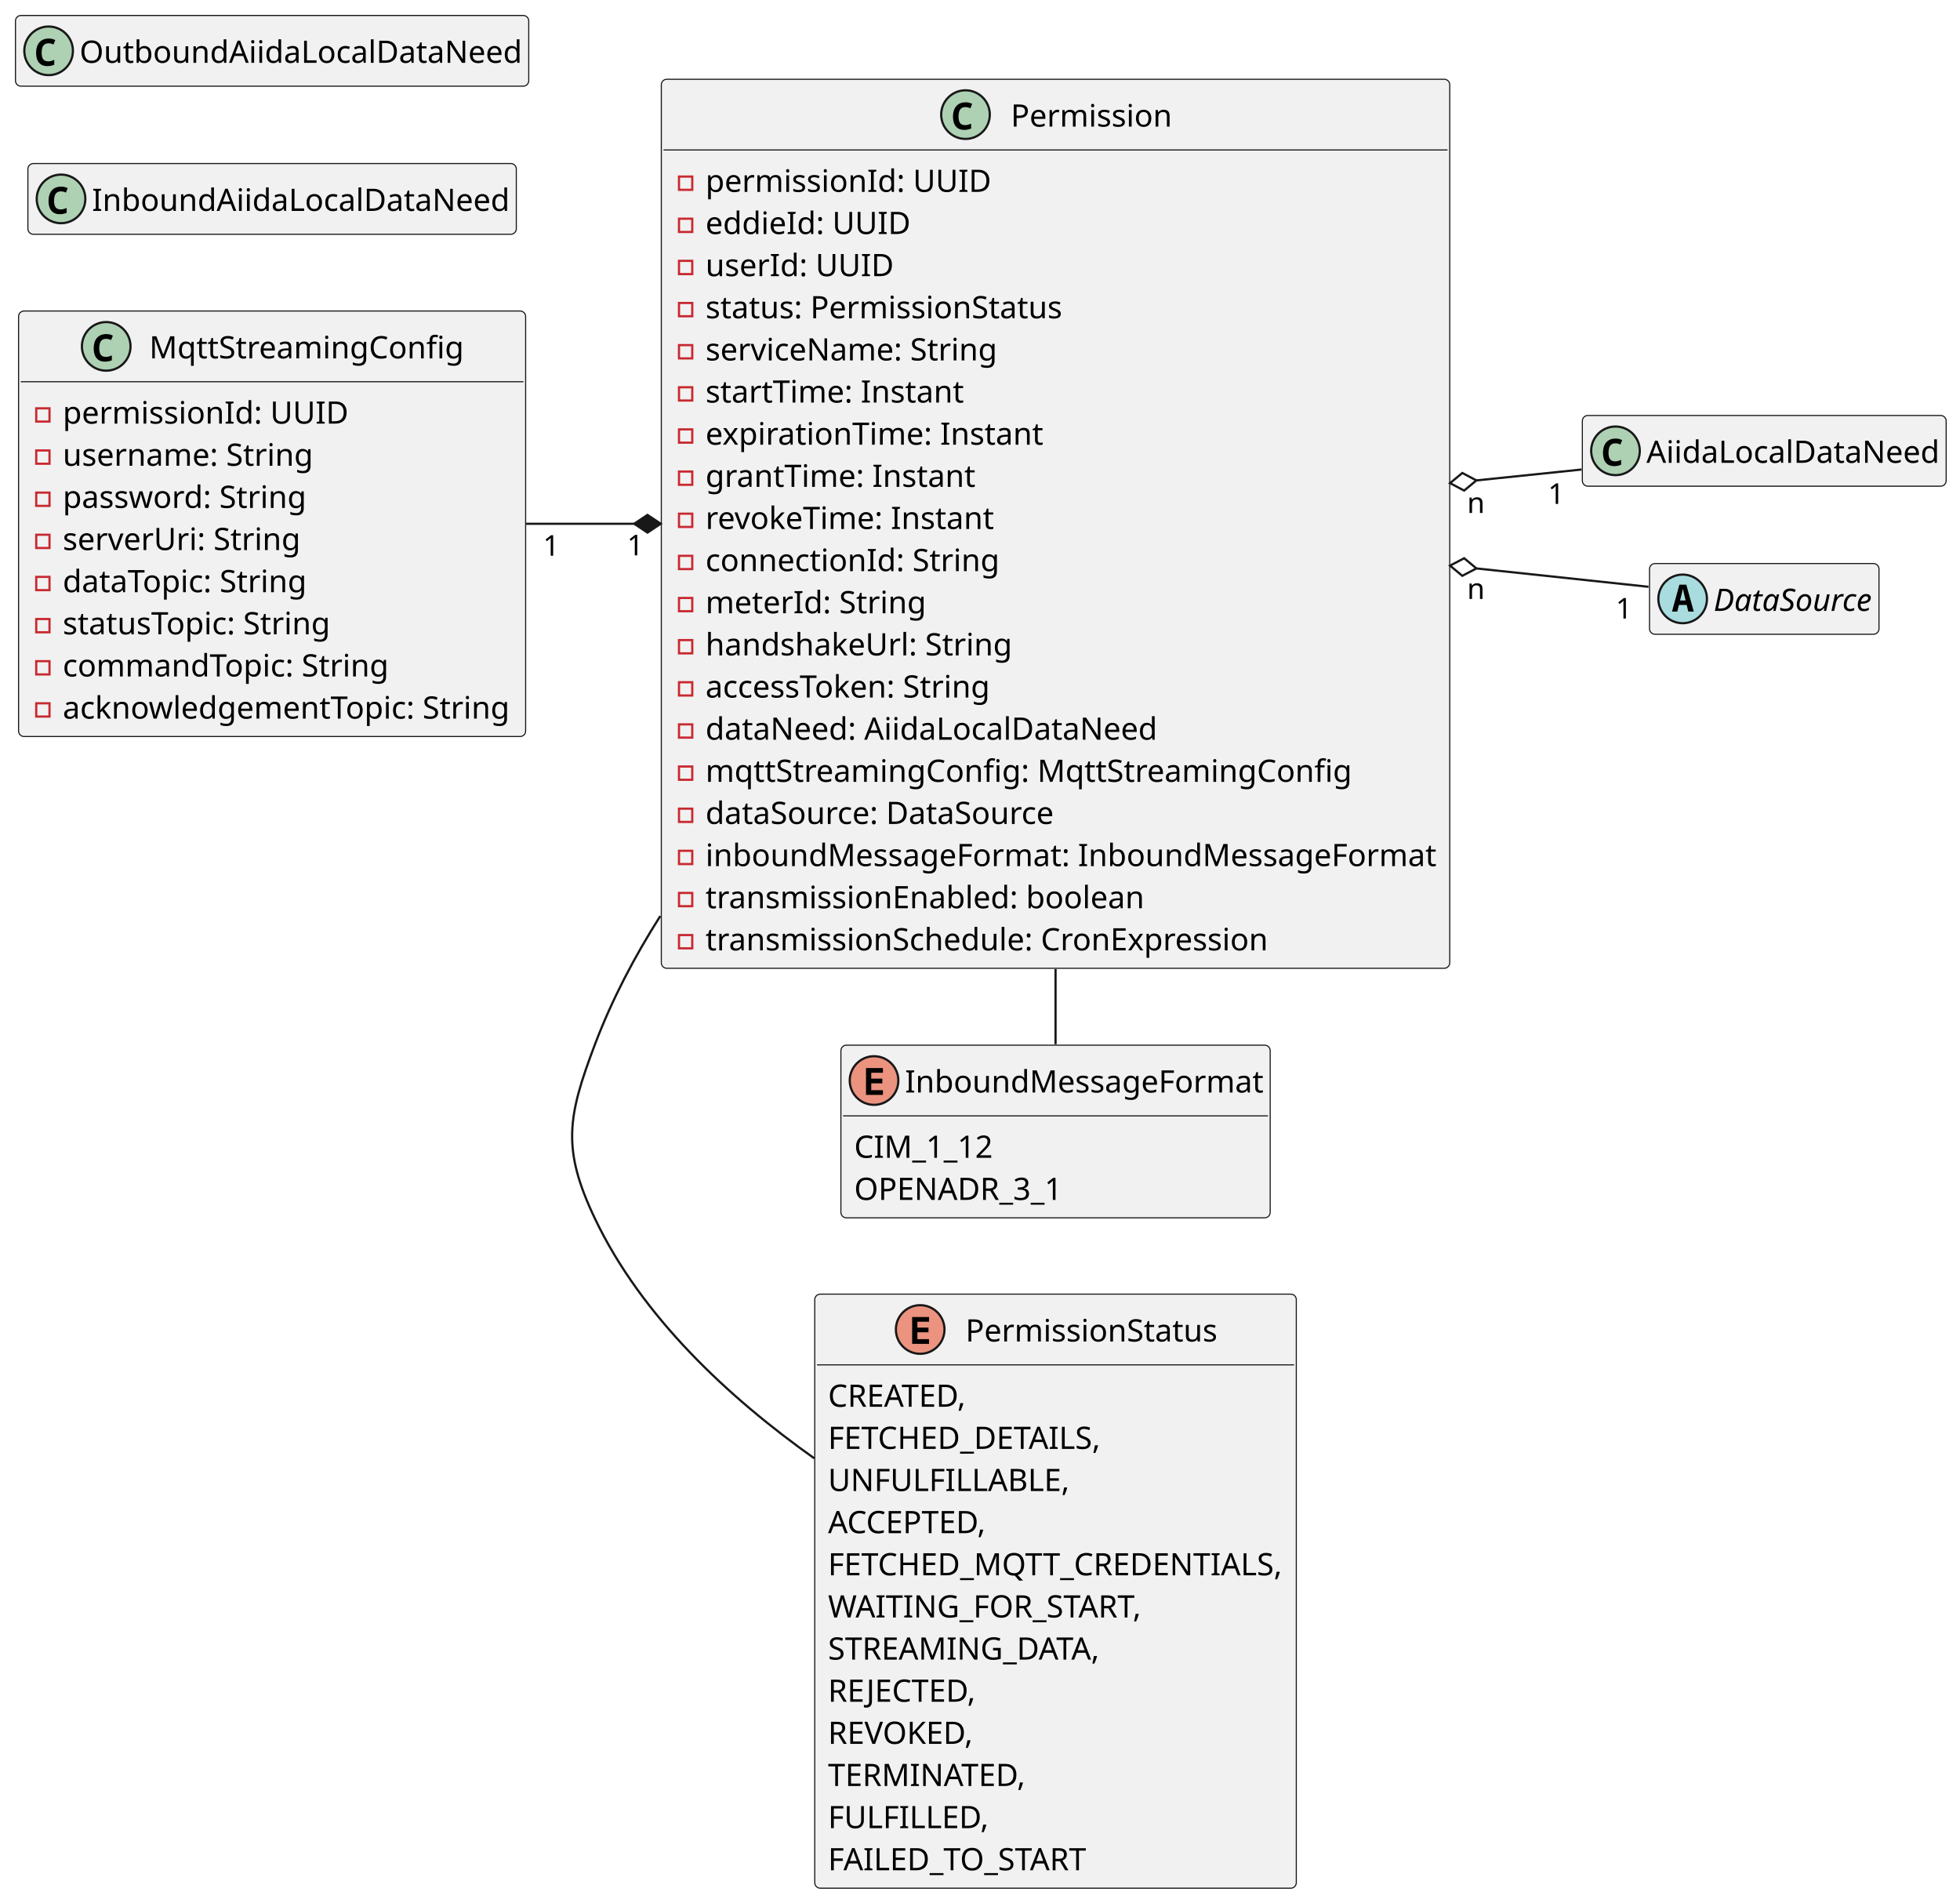
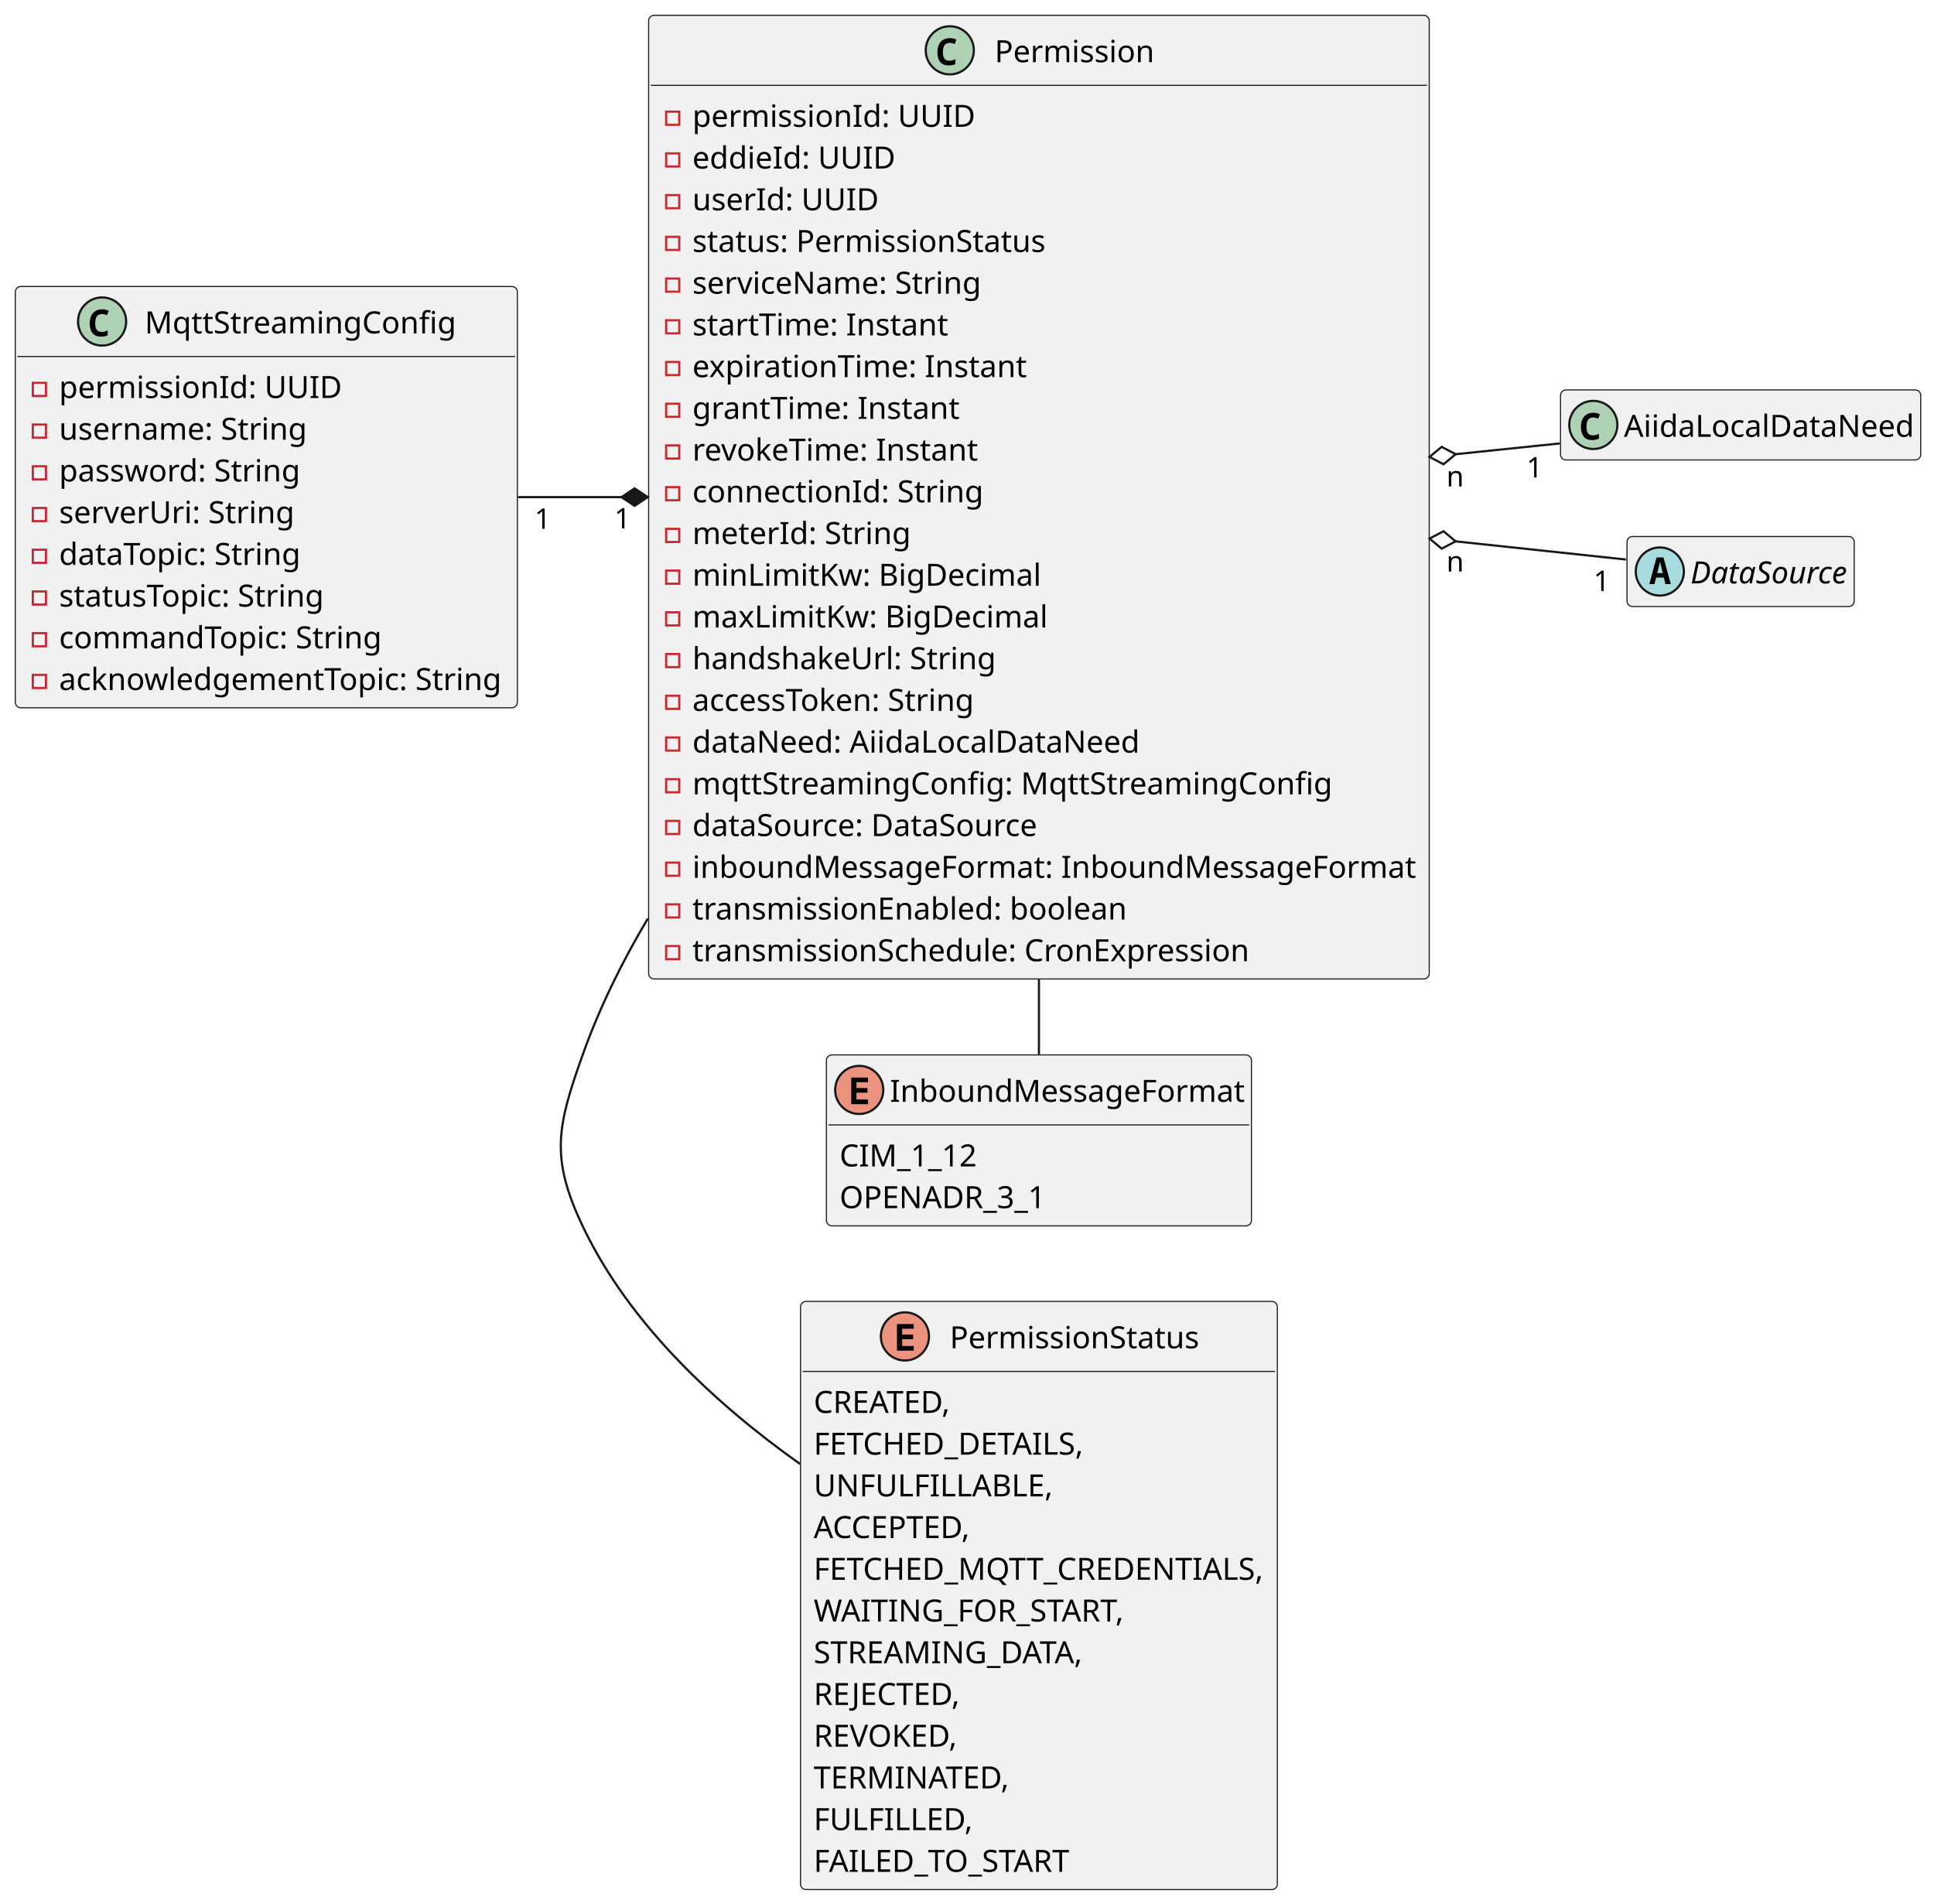
- <svg xmlns="http://www.w3.org/2000/svg" contentStyleType="text/css" data-diagram-type="CLASS" height="861px" preserveAspectRatio="none" style="width:887px;height:861px;background:#FFFFFF;" version="1.1" viewBox="0 0 887 861" width="887px" zoomAndPan="magnify">
+ <svg xmlns="http://www.w3.org/2000/svg" contentStyleType="text/css" data-diagram-type="CLASS" height="870px" preserveAspectRatio="none" style="width:884px;height:870px;background:#FFFFFF;" version="1.1" viewBox="0 0 884 870" width="884px" zoomAndPan="magnify">
  <defs />
  <g>
    <g class="entity" data-qualified-name="Permission" data-source-line="6" id="ent0002">
-       <rect fill="#F1F1F1" height="402.29" rx="2.5" ry="2.5" style="stroke:#181818;stroke-width:0.5;" width="356.805" x="299.28" y="35.86" />
-       <ellipse cx="436.935" cy="51.86" fill="#ADD1B2" rx="11" ry="11" style="stroke:#181818;stroke-width:1;" />
-       <path d="M436.403,58.782 Q434.653,58.782 433.513,58.047 Q432.388,57.297 431.825,55.954 Q431.278,54.594 431.278,52.797 Q431.278,50.766 431.935,49.313 Q432.591,47.86 433.872,47.079 Q435.153,46.297 437.028,46.297 Q437.919,46.297 438.591,46.485 Q439.263,46.657 439.95,47.001 L439.138,49.016 Q438.513,48.704 437.966,48.579 Q437.435,48.454 436.95,48.454 Q435.778,48.454 435.075,48.985 Q434.372,49.516 434.075,50.469 Q433.778,51.422 433.778,52.688 Q433.778,54.704 434.497,55.672 Q435.216,56.626 436.81,56.626 Q437.403,56.626 438.028,56.469 Q438.653,56.313 439.481,55.938 L439.481,58.157 Q438.747,58.469 437.95,58.626 Q437.169,58.782 436.403,58.782 Z " fill="#000000" />
-       <text fill="#000000" font-family="sans-serif" font-size="14" lengthAdjust="spacing" textLength="72.996" x="457.435" y="57.292">Permission</text>
-       <line style="stroke:#181818;stroke-width:0.5;" x1="300.28" x2="655.085" y1="67.86" y2="67.86" />
+       <rect fill="#F1F1F1" height="440.426" rx="2.5" ry="2.5" style="stroke:#181818;stroke-width:0.5;" width="356.805" x="296.48" y="7" />
+       <ellipse cx="434.135" cy="23" fill="#ADD1B2" rx="11" ry="11" style="stroke:#181818;stroke-width:1;" />
+       <path d="M433.603,29.922 Q431.853,29.922 430.713,29.188 Q429.588,28.438 429.025,27.094 Q428.478,25.734 428.478,23.938 Q428.478,21.906 429.135,20.453 Q429.791,19 431.072,18.219 Q432.353,17.438 434.228,17.438 Q435.119,17.438 435.791,17.625 Q436.463,17.797 437.15,18.141 L436.338,20.156 Q435.713,19.844 435.166,19.719 Q434.635,19.594 434.15,19.594 Q432.978,19.594 432.275,20.125 Q431.572,20.656 431.275,21.609 Q430.978,22.562 430.978,23.828 Q430.978,25.844 431.697,26.812 Q432.416,27.766 434.01,27.766 Q434.603,27.766 435.228,27.609 Q435.853,27.453 436.681,27.078 L436.681,29.297 Q435.947,29.609 435.15,29.766 Q434.369,29.922 433.603,29.922 Z " fill="#000000" />
+       <text fill="#000000" font-family="sans-serif" font-size="14" lengthAdjust="spacing" textLength="72.996" x="454.635" y="28.432">Permission</text>
+       <line style="stroke:#181818;stroke-width:0.5;" x1="297.48" x2="652.285" y1="39" y2="39" />
      <g data-visibility-modifier="PRIVATE_FIELD">
-         <rect fill="none" height="6" style="stroke:#C82930;stroke-width:1;" width="6" x="307.28" y="79.894" />
+         <rect fill="none" height="6" style="stroke:#C82930;stroke-width:1;" width="6" x="304.48" y="51.034" />
      </g>
-       <text fill="#000000" font-family="sans-serif" font-size="14" lengthAdjust="spacing" textLength="129.317" x="319.28" y="86.826">permissionId: UUID</text>
+       <text fill="#000000" font-family="sans-serif" font-size="14" lengthAdjust="spacing" textLength="129.317" x="316.48" y="57.966">permissionId: UUID</text>
      <g data-visibility-modifier="PRIVATE_FIELD">
-         <rect fill="none" height="6" style="stroke:#C82930;stroke-width:1;" width="6" x="307.28" y="98.962" />
+         <rect fill="none" height="6" style="stroke:#C82930;stroke-width:1;" width="6" x="304.48" y="70.102" />
      </g>
-       <text fill="#000000" font-family="sans-serif" font-size="14" lengthAdjust="spacing" textLength="92.806" x="319.28" y="105.894">eddieId: UUID</text>
+       <text fill="#000000" font-family="sans-serif" font-size="14" lengthAdjust="spacing" textLength="92.806" x="316.48" y="77.034">eddieId: UUID</text>
      <g data-visibility-modifier="PRIVATE_FIELD">
-         <rect fill="none" height="6" style="stroke:#C82930;stroke-width:1;" width="6" x="307.28" y="118.03" />
+         <rect fill="none" height="6" style="stroke:#C82930;stroke-width:1;" width="6" x="304.48" y="89.17" />
      </g>
-       <text fill="#000000" font-family="sans-serif" font-size="14" lengthAdjust="spacing" textLength="85.218" x="319.28" y="124.962">userId: UUID</text>
+       <text fill="#000000" font-family="sans-serif" font-size="14" lengthAdjust="spacing" textLength="85.218" x="316.48" y="96.102">userId: UUID</text>
      <g data-visibility-modifier="PRIVATE_FIELD">
-         <rect fill="none" height="6" style="stroke:#C82930;stroke-width:1;" width="6" x="307.28" y="137.098" />
+         <rect fill="none" height="6" style="stroke:#C82930;stroke-width:1;" width="6" x="304.48" y="108.238" />
      </g>
-       <text fill="#000000" font-family="sans-serif" font-size="14" lengthAdjust="spacing" textLength="161.419" x="319.28" y="144.03">status: PermissionStatus</text>
+       <text fill="#000000" font-family="sans-serif" font-size="14" lengthAdjust="spacing" textLength="161.419" x="316.48" y="115.17">status: PermissionStatus</text>
      <g data-visibility-modifier="PRIVATE_FIELD">
-         <rect fill="none" height="6" style="stroke:#C82930;stroke-width:1;" width="6" x="307.28" y="156.166" />
+         <rect fill="none" height="6" style="stroke:#C82930;stroke-width:1;" width="6" x="304.48" y="127.306" />
      </g>
-       <text fill="#000000" font-family="sans-serif" font-size="14" lengthAdjust="spacing" textLength="131.992" x="319.28" y="163.098">serviceName: String</text>
+       <text fill="#000000" font-family="sans-serif" font-size="14" lengthAdjust="spacing" textLength="131.992" x="316.48" y="134.238">serviceName: String</text>
      <g data-visibility-modifier="PRIVATE_FIELD">
-         <rect fill="none" height="6" style="stroke:#C82930;stroke-width:1;" width="6" x="307.28" y="175.233" />
+         <rect fill="none" height="6" style="stroke:#C82930;stroke-width:1;" width="6" x="304.48" y="146.374" />
      </g>
-       <text fill="#000000" font-family="sans-serif" font-size="14" lengthAdjust="spacing" textLength="116.942" x="319.28" y="182.166">startTime: Instant</text>
+       <text fill="#000000" font-family="sans-serif" font-size="14" lengthAdjust="spacing" textLength="116.942" x="316.48" y="153.305">startTime: Instant</text>
      <g data-visibility-modifier="PRIVATE_FIELD">
-         <rect fill="none" height="6" style="stroke:#C82930;stroke-width:1;" width="6" x="307.28" y="194.302" />
+         <rect fill="none" height="6" style="stroke:#C82930;stroke-width:1;" width="6" x="304.48" y="165.441" />
      </g>
-       <text fill="#000000" font-family="sans-serif" font-size="14" lengthAdjust="spacing" textLength="153.439" x="319.28" y="201.233">expirationTime: Instant</text>
+       <text fill="#000000" font-family="sans-serif" font-size="14" lengthAdjust="spacing" textLength="153.439" x="316.48" y="172.373">expirationTime: Instant</text>
      <g data-visibility-modifier="PRIVATE_FIELD">
-         <rect fill="none" height="6" style="stroke:#C82930;stroke-width:1;" width="6" x="307.28" y="213.369" />
+         <rect fill="none" height="6" style="stroke:#C82930;stroke-width:1;" width="6" x="304.48" y="184.509" />
      </g>
-       <text fill="#000000" font-family="sans-serif" font-size="14" lengthAdjust="spacing" textLength="122.444" x="319.28" y="220.301">grantTime: Instant</text>
+       <text fill="#000000" font-family="sans-serif" font-size="14" lengthAdjust="spacing" textLength="122.444" x="316.48" y="191.441">grantTime: Instant</text>
      <g data-visibility-modifier="PRIVATE_FIELD">
-         <rect fill="none" height="6" style="stroke:#C82930;stroke-width:1;" width="6" x="307.28" y="232.437" />
+         <rect fill="none" height="6" style="stroke:#C82930;stroke-width:1;" width="6" x="304.48" y="203.577" />
      </g>
-       <text fill="#000000" font-family="sans-serif" font-size="14" lengthAdjust="spacing" textLength="131.124" x="319.28" y="239.369">revokeTime: Instant</text>
+       <text fill="#000000" font-family="sans-serif" font-size="14" lengthAdjust="spacing" textLength="131.124" x="316.48" y="210.509">revokeTime: Instant</text>
      <g data-visibility-modifier="PRIVATE_FIELD">
-         <rect fill="none" height="6" style="stroke:#C82930;stroke-width:1;" width="6" x="307.28" y="251.505" />
+         <rect fill="none" height="6" style="stroke:#C82930;stroke-width:1;" width="6" x="304.48" y="222.645" />
      </g>
-       <text fill="#000000" font-family="sans-serif" font-size="14" lengthAdjust="spacing" textLength="133.042" x="319.28" y="258.437">connectionId: String</text>
+       <text fill="#000000" font-family="sans-serif" font-size="14" lengthAdjust="spacing" textLength="133.042" x="316.48" y="229.577">connectionId: String</text>
      <g data-visibility-modifier="PRIVATE_FIELD">
-         <rect fill="none" height="6" style="stroke:#C82930;stroke-width:1;" width="6" x="307.28" y="270.573" />
+         <rect fill="none" height="6" style="stroke:#C82930;stroke-width:1;" width="6" x="304.48" y="241.713" />
      </g>
-       <text fill="#000000" font-family="sans-serif" font-size="14" lengthAdjust="spacing" textLength="99.862" x="319.28" y="277.505">meterId: String</text>
+       <text fill="#000000" font-family="sans-serif" font-size="14" lengthAdjust="spacing" textLength="99.862" x="316.48" y="248.645">meterId: String</text>
      <g data-visibility-modifier="PRIVATE_FIELD">
-         <rect fill="none" height="6" style="stroke:#C82930;stroke-width:1;" width="6" x="307.28" y="289.641" />
+         <rect fill="none" height="6" style="stroke:#C82930;stroke-width:1;" width="6" x="304.48" y="260.781" />
      </g>
-       <text fill="#000000" font-family="sans-serif" font-size="14" lengthAdjust="spacing" textLength="138.768" x="319.28" y="296.573">handshakeUrl: String</text>
+       <text fill="#000000" font-family="sans-serif" font-size="14" lengthAdjust="spacing" textLength="159.445" x="316.48" y="267.713">minLimitKw: BigDecimal</text>
      <g data-visibility-modifier="PRIVATE_FIELD">
-         <rect fill="none" height="6" style="stroke:#C82930;stroke-width:1;" width="6" x="307.28" y="308.709" />
+         <rect fill="none" height="6" style="stroke:#C82930;stroke-width:1;" width="6" x="304.48" y="279.849" />
      </g>
-       <text fill="#000000" font-family="sans-serif" font-size="14" lengthAdjust="spacing" textLength="129.667" x="319.28" y="315.641">accessToken: String</text>
+       <text fill="#000000" font-family="sans-serif" font-size="14" lengthAdjust="spacing" textLength="162.441" x="316.48" y="286.781">maxLimitKw: BigDecimal</text>
      <g data-visibility-modifier="PRIVATE_FIELD">
-         <rect fill="none" height="6" style="stroke:#C82930;stroke-width:1;" width="6" x="307.28" y="327.777" />
+         <rect fill="none" height="6" style="stroke:#C82930;stroke-width:1;" width="6" x="304.48" y="298.917" />
      </g>
-       <text fill="#000000" font-family="sans-serif" font-size="14" lengthAdjust="spacing" textLength="204.455" x="319.28" y="334.709">dataNeed: AiidaLocalDataNeed</text>
+       <text fill="#000000" font-family="sans-serif" font-size="14" lengthAdjust="spacing" textLength="138.768" x="316.48" y="305.849">handshakeUrl: String</text>
      <g data-visibility-modifier="PRIVATE_FIELD">
-         <rect fill="none" height="6" style="stroke:#C82930;stroke-width:1;" width="6" x="307.28" y="346.845" />
+         <rect fill="none" height="6" style="stroke:#C82930;stroke-width:1;" width="6" x="304.48" y="317.985" />
      </g>
-       <text fill="#000000" font-family="sans-serif" font-size="14" lengthAdjust="spacing" textLength="293.103" x="319.28" y="353.777">mqttStreamingConfig: MqttStreamingConfig</text>
+       <text fill="#000000" font-family="sans-serif" font-size="14" lengthAdjust="spacing" textLength="129.667" x="316.48" y="324.917">accessToken: String</text>
      <g data-visibility-modifier="PRIVATE_FIELD">
-         <rect fill="none" height="6" style="stroke:#C82930;stroke-width:1;" width="6" x="307.28" y="365.913" />
+         <rect fill="none" height="6" style="stroke:#C82930;stroke-width:1;" width="6" x="304.48" y="337.053" />
      </g>
-       <text fill="#000000" font-family="sans-serif" font-size="14" lengthAdjust="spacing" textLength="158.157" x="319.28" y="372.845">dataSource: DataSource</text>
+       <text fill="#000000" font-family="sans-serif" font-size="14" lengthAdjust="spacing" textLength="204.455" x="316.48" y="343.985">dataNeed: AiidaLocalDataNeed</text>
      <g data-visibility-modifier="PRIVATE_FIELD">
-         <rect fill="none" height="6" style="stroke:#C82930;stroke-width:1;" width="6" x="307.28" y="384.981" />
+         <rect fill="none" height="6" style="stroke:#C82930;stroke-width:1;" width="6" x="304.48" y="356.121" />
      </g>
-       <text fill="#000000" font-family="sans-serif" font-size="14" lengthAdjust="spacing" textLength="330.805" x="319.28" y="391.913">inboundMessageFormat: InboundMessageFormat</text>
+       <text fill="#000000" font-family="sans-serif" font-size="14" lengthAdjust="spacing" textLength="293.103" x="316.48" y="363.053">mqttStreamingConfig: MqttStreamingConfig</text>
      <g data-visibility-modifier="PRIVATE_FIELD">
-         <rect fill="none" height="6" style="stroke:#C82930;stroke-width:1;" width="6" x="307.28" y="404.048" />
+         <rect fill="none" height="6" style="stroke:#C82930;stroke-width:1;" width="6" x="304.48" y="375.188" />
      </g>
-       <text fill="#000000" font-family="sans-serif" font-size="14" lengthAdjust="spacing" textLength="198.869" x="319.28" y="410.981">transmissionEnabled: boolean</text>
+       <text fill="#000000" font-family="sans-serif" font-size="14" lengthAdjust="spacing" textLength="158.157" x="316.48" y="382.12">dataSource: DataSource</text>
      <g data-visibility-modifier="PRIVATE_FIELD">
-         <rect fill="none" height="6" style="stroke:#C82930;stroke-width:1;" width="6" x="307.28" y="423.116" />
+         <rect fill="none" height="6" style="stroke:#C82930;stroke-width:1;" width="6" x="304.48" y="394.257" />
      </g>
-       <text fill="#000000" font-family="sans-serif" font-size="14" lengthAdjust="spacing" textLength="255.387" x="319.28" y="430.048">transmissionSchedule: CronExpression</text>
+       <text fill="#000000" font-family="sans-serif" font-size="14" lengthAdjust="spacing" textLength="330.805" x="316.48" y="401.188">inboundMessageFormat: InboundMessageFormat</text>
+       <g data-visibility-modifier="PRIVATE_FIELD">
+         <rect fill="none" height="6" style="stroke:#C82930;stroke-width:1;" width="6" x="304.48" y="413.324" />
+       </g>
+       <text fill="#000000" font-family="sans-serif" font-size="14" lengthAdjust="spacing" textLength="198.869" x="316.48" y="420.256">transmissionEnabled: boolean</text>
+       <g data-visibility-modifier="PRIVATE_FIELD">
+         <rect fill="none" height="6" style="stroke:#C82930;stroke-width:1;" width="6" x="304.48" y="432.392" />
+       </g>
+       <text fill="#000000" font-family="sans-serif" font-size="14" lengthAdjust="spacing" textLength="255.387" x="316.48" y="439.324">transmissionSchedule: CronExpression</text>
    </g>
-     <g class="entity" data-qualified-name="AiidaLocalDataNeed" data-source-line="28" id="ent0003">
-       <rect fill="#F1F1F1" height="32" rx="2.5" ry="2.5" style="stroke:#181818;stroke-width:0.5;" width="164.649" x="716.09" y="188" />
-       <ellipse cx="731.09" cy="204" fill="#ADD1B2" rx="11" ry="11" style="stroke:#181818;stroke-width:1;" />
-       <path d="M730.559,210.922 Q728.809,210.922 727.668,210.188 Q726.543,209.438 725.981,208.094 Q725.434,206.734 725.434,204.938 Q725.434,202.906 726.09,201.453 Q726.746,200 728.028,199.219 Q729.309,198.438 731.184,198.438 Q732.074,198.438 732.746,198.625 Q733.418,198.797 734.106,199.141 L733.293,201.156 Q732.668,200.844 732.121,200.719 Q731.59,200.594 731.106,200.594 Q729.934,200.594 729.231,201.125 Q728.528,201.656 728.231,202.609 Q727.934,203.562 727.934,204.828 Q727.934,206.844 728.653,207.812 Q729.371,208.766 730.965,208.766 Q731.559,208.766 732.184,208.609 Q732.809,208.453 733.637,208.078 L733.637,210.297 Q732.903,210.609 732.106,210.766 Q731.324,210.922 730.559,210.922 Z " fill="#000000" />
-       <text fill="#000000" font-family="sans-serif" font-size="14" lengthAdjust="spacing" textLength="132.649" x="745.09" y="209.432">AiidaLocalDataNeed</text>
+     <g class="entity" data-qualified-name="AiidaLocalDataNeed" data-source-line="30" id="ent0003">
+       <rect fill="#F1F1F1" height="32" rx="2.5" ry="2.5" style="stroke:#181818;stroke-width:0.5;" width="164.649" x="713.28" y="178.21" />
+       <ellipse cx="728.28" cy="194.21" fill="#ADD1B2" rx="11" ry="11" style="stroke:#181818;stroke-width:1;" />
+       <path d="M727.749,201.132 Q725.999,201.132 724.858,200.398 Q723.733,199.648 723.171,198.304 Q722.624,196.944 722.624,195.148 Q722.624,193.116 723.28,191.663 Q723.936,190.21 725.217,189.429 Q726.499,188.648 728.374,188.648 Q729.264,188.648 729.936,188.835 Q730.608,189.007 731.296,189.351 L730.483,191.366 Q729.858,191.054 729.311,190.929 Q728.78,190.804 728.296,190.804 Q727.124,190.804 726.421,191.335 Q725.717,191.866 725.421,192.819 Q725.124,193.773 725.124,195.038 Q725.124,197.054 725.842,198.023 Q726.561,198.976 728.155,198.976 Q728.749,198.976 729.374,198.819 Q729.999,198.663 730.827,198.288 L730.827,200.507 Q730.092,200.819 729.296,200.976 Q728.514,201.132 727.749,201.132 Z " fill="#000000" />
+       <text fill="#000000" font-family="sans-serif" font-size="14" lengthAdjust="spacing" textLength="132.649" x="742.28" y="199.642">AiidaLocalDataNeed</text>
    </g>
-     <g class="entity" data-qualified-name="InboundAiidaLocalDataNeed" data-source-line="31" id="ent0004">
-       <rect fill="#F1F1F1" height="32" rx="2.5" ry="2.5" style="stroke:#181818;stroke-width:0.5;" width="221.041" x="12.62" y="74" />
-       <ellipse cx="27.62" cy="90" fill="#ADD1B2" rx="11" ry="11" style="stroke:#181818;stroke-width:1;" />
-       <path d="M27.089,96.922 Q25.339,96.922 24.198,96.188 Q23.073,95.438 22.511,94.094 Q21.964,92.734 21.964,90.938 Q21.964,88.906 22.62,87.453 Q23.276,86 24.558,85.219 Q25.839,84.438 27.714,84.438 Q28.604,84.438 29.276,84.625 Q29.948,84.797 30.636,85.141 L29.823,87.156 Q29.198,86.844 28.651,86.719 Q28.12,86.594 27.636,86.594 Q26.464,86.594 25.761,87.125 Q25.058,87.656 24.761,88.609 Q24.464,89.562 24.464,90.828 Q24.464,92.844 25.183,93.812 Q25.901,94.766 27.495,94.766 Q28.089,94.766 28.714,94.609 Q29.339,94.453 30.167,94.078 L30.167,96.297 Q29.433,96.609 28.636,96.766 Q27.854,96.922 27.089,96.922 Z " fill="#000000" />
-       <text fill="#000000" font-family="sans-serif" font-size="14" lengthAdjust="spacing" textLength="189.041" x="41.62" y="95.432">InboundAiidaLocalDataNeed</text>
+     <g class="entity" data-qualified-name="DataSource" data-source-line="33" id="ent0004">
+       <rect fill="#F1F1F1" height="32" rx="2.5" ry="2.5" style="stroke:#181818;stroke-width:0.5;" width="103.848" x="743.68" y="245.21" />
+       <ellipse cx="758.68" cy="261.21" fill="#A9DCDF" rx="11" ry="11" style="stroke:#181818;stroke-width:1;" />
+       <path d="M753.852,266.96 L757.196,254.773 L760.336,254.773 L763.711,266.96 L761.242,266.96 L760.508,263.944 L756.992,263.944 L756.242,266.96 L753.852,266.96 Z M758.258,258.913 L757.508,261.913 L760.024,261.913 L759.305,258.913 Q759.164,258.335 759.039,257.788 Q758.914,257.226 758.774,256.647 Q758.664,257.226 758.524,257.788 Q758.383,258.335 758.258,258.913 Z " fill="#000000" />
+       <text fill="#000000" font-family="sans-serif" font-size="14" font-style="italic" lengthAdjust="spacing" textLength="71.848" x="772.68" y="266.642">DataSource</text>
    </g>
-     <g class="entity" data-qualified-name="OutboundAiidaLocalDataNeed" data-source-line="32" id="ent0005">
-       <rect fill="#F1F1F1" height="32" rx="2.5" ry="2.5" style="stroke:#181818;stroke-width:0.5;" width="232.283" x="7" y="7" />
-       <ellipse cx="22" cy="23" fill="#ADD1B2" rx="11" ry="11" style="stroke:#181818;stroke-width:1;" />
-       <path d="M21.469,29.922 Q19.719,29.922 18.578,29.188 Q17.453,28.438 16.891,27.094 Q16.344,25.734 16.344,23.938 Q16.344,21.906 17,20.453 Q17.656,19 18.938,18.219 Q20.219,17.438 22.094,17.438 Q22.984,17.438 23.656,17.625 Q24.328,17.797 25.016,18.141 L24.203,20.156 Q23.578,19.844 23.031,19.719 Q22.5,19.594 22.016,19.594 Q20.844,19.594 20.141,20.125 Q19.438,20.656 19.141,21.609 Q18.844,22.562 18.844,23.828 Q18.844,25.844 19.562,26.812 Q20.281,27.766 21.875,27.766 Q22.469,27.766 23.094,27.609 Q23.719,27.453 24.547,27.078 L24.547,29.297 Q23.812,29.609 23.016,29.766 Q22.234,29.922 21.469,29.922 Z " fill="#000000" />
-       <text fill="#000000" font-family="sans-serif" font-size="14" lengthAdjust="spacing" textLength="200.283" x="36" y="28.432">OutboundAiidaLocalDataNeed</text>
+     <g class="entity" data-qualified-name="MqttStreamingConfig" data-source-line="35" id="ent0005">
+       <rect fill="#F1F1F1" height="192.543" rx="2.5" ry="2.5" style="stroke:#181818;stroke-width:0.5;" width="229.475" x="7" y="130.94" />
+       <ellipse cx="46.667" cy="146.94" fill="#ADD1B2" rx="11" ry="11" style="stroke:#181818;stroke-width:1;" />
+       <path d="M46.136,153.862 Q44.386,153.862 43.245,153.127 Q42.12,152.377 41.558,151.034 Q41.011,149.674 41.011,147.877 Q41.011,145.846 41.667,144.393 Q42.323,142.94 43.605,142.159 Q44.886,141.377 46.761,141.377 Q47.651,141.377 48.323,141.565 Q48.995,141.737 49.683,142.081 L48.87,144.096 Q48.245,143.784 47.698,143.659 Q47.167,143.534 46.683,143.534 Q45.511,143.534 44.808,144.065 Q44.105,144.596 43.808,145.549 Q43.511,146.502 43.511,147.768 Q43.511,149.784 44.23,150.752 Q44.948,151.706 46.542,151.706 Q47.136,151.706 47.761,151.549 Q48.386,151.393 49.214,151.018 L49.214,153.237 Q48.48,153.549 47.683,153.706 Q46.901,153.862 46.136,153.862 Z " fill="#000000" />
+       <text fill="#000000" font-family="sans-serif" font-size="14" lengthAdjust="spacing" textLength="142.66" x="66.149" y="152.372">MqttStreamingConfig</text>
+       <line style="stroke:#181818;stroke-width:0.5;" x1="8" x2="235.475" y1="162.94" y2="162.94" />
+       <g data-visibility-modifier="PRIVATE_FIELD">
+         <rect fill="none" height="6" style="stroke:#C82930;stroke-width:1;" width="6" x="15" y="174.974" />
+       </g>
+       <text fill="#000000" font-family="sans-serif" font-size="14" lengthAdjust="spacing" textLength="129.317" x="27" y="181.906">permissionId: UUID</text>
+       <g data-visibility-modifier="PRIVATE_FIELD">
+         <rect fill="none" height="6" style="stroke:#C82930;stroke-width:1;" width="6" x="15" y="194.042" />
+       </g>
+       <text fill="#000000" font-family="sans-serif" font-size="14" lengthAdjust="spacing" textLength="113.316" x="27" y="200.974">username: String</text>
+       <g data-visibility-modifier="PRIVATE_FIELD">
+         <rect fill="none" height="6" style="stroke:#C82930;stroke-width:1;" width="6" x="15" y="213.11" />
+       </g>
+       <text fill="#000000" font-family="sans-serif" font-size="14" lengthAdjust="spacing" textLength="110.53" x="27" y="220.042">password: String</text>
+       <g data-visibility-modifier="PRIVATE_FIELD">
+         <rect fill="none" height="6" style="stroke:#C82930;stroke-width:1;" width="6" x="15" y="232.178" />
+       </g>
+       <text fill="#000000" font-family="sans-serif" font-size="14" lengthAdjust="spacing" textLength="107.59" x="27" y="239.11">serverUri: String</text>
+       <g data-visibility-modifier="PRIVATE_FIELD">
+         <rect fill="none" height="6" style="stroke:#C82930;stroke-width:1;" width="6" x="15" y="251.246" />
+       </g>
+       <text fill="#000000" font-family="sans-serif" font-size="14" lengthAdjust="spacing" textLength="111.356" x="27" y="258.178">dataTopic: String</text>
+       <g data-visibility-modifier="PRIVATE_FIELD">
+         <rect fill="none" height="6" style="stroke:#C82930;stroke-width:1;" width="6" x="15" y="270.313" />
+       </g>
+       <text fill="#000000" font-family="sans-serif" font-size="14" lengthAdjust="spacing" textLength="122.01" x="27" y="277.245">statusTopic: String</text>
+       <g data-visibility-modifier="PRIVATE_FIELD">
+         <rect fill="none" height="6" style="stroke:#C82930;stroke-width:1;" width="6" x="15" y="289.382" />
+       </g>
+       <text fill="#000000" font-family="sans-serif" font-size="14" lengthAdjust="spacing" textLength="148.469" x="27" y="296.313">commandTopic: String</text>
+       <g data-visibility-modifier="PRIVATE_FIELD">
+         <rect fill="none" height="6" style="stroke:#C82930;stroke-width:1;" width="6" x="15" y="308.449" />
+       </g>
+       <text fill="#000000" font-family="sans-serif" font-size="14" lengthAdjust="spacing" textLength="203.475" x="27" y="315.381">acknowledgementTopic: String</text>
    </g>
-     <g class="entity" data-qualified-name="DataSource" data-source-line="34" id="ent0006">
-       <rect fill="#F1F1F1" height="32" rx="2.5" ry="2.5" style="stroke:#181818;stroke-width:0.5;" width="103.848" x="746.49" y="255" />
-       <ellipse cx="761.49" cy="271" fill="#A9DCDF" rx="11" ry="11" style="stroke:#181818;stroke-width:1;" />
-       <path d="M756.662,276.75 L760.006,264.562 L763.146,264.562 L766.521,276.75 L764.053,276.75 L763.318,273.734 L759.803,273.734 L759.053,276.75 L756.662,276.75 Z M761.068,268.703 L760.318,271.703 L762.834,271.703 L762.115,268.703 Q761.974,268.125 761.849,267.578 Q761.724,267.016 761.584,266.438 Q761.474,267.016 761.334,267.578 Q761.193,268.125 761.068,268.703 Z " fill="#000000" />
-       <text fill="#000000" font-family="sans-serif" font-size="14" font-style="italic" lengthAdjust="spacing" textLength="71.848" x="775.49" y="276.432">DataSource</text>
+     <g class="entity" data-qualified-name="PermissionStatus" data-source-line="46" id="ent0006">
+       <rect fill="#F1F1F1" height="268.815" rx="2.5" ry="2.5" style="stroke:#181818;stroke-width:0.5;" width="217.925" x="365.92" y="594.8" />
+       <ellipse cx="413.632" cy="610.8" fill="#EB937F" rx="11" ry="11" style="stroke:#181818;stroke-width:1;" />
+       <path d="M409.991,617.3 L409.991,605.159 L417.647,605.159 L417.647,607.284 L412.366,607.284 L412.366,609.941 L417.382,609.941 L417.382,612.066 L412.366,612.066 L412.366,615.175 L417.647,615.175 L417.647,617.3 L409.991,617.3 Z " fill="#000000" />
+       <text fill="#000000" font-family="sans-serif" font-size="14" lengthAdjust="spacing" textLength="114.002" x="434.132" y="616.232">PermissionStatus</text>
+       <line style="stroke:#181818;stroke-width:0.5;" x1="366.92" x2="582.845" y1="626.8" y2="626.8" />
+       <text fill="#000000" font-family="sans-serif" font-size="14" lengthAdjust="spacing" textLength="63.826" x="371.92" y="645.766">CREATED,</text>
+       <text fill="#000000" font-family="sans-serif" font-size="14" lengthAdjust="spacing" textLength="124.529" x="371.92" y="664.834">FETCHED_DETAILS,</text>
+       <text fill="#000000" font-family="sans-serif" font-size="14" lengthAdjust="spacing" textLength="109.312" x="371.92" y="683.902">UNFULFILLABLE,</text>
+       <text fill="#000000" font-family="sans-serif" font-size="14" lengthAdjust="spacing" textLength="72.436" x="371.92" y="702.97">ACCEPTED,</text>
+       <text fill="#000000" font-family="sans-serif" font-size="14" lengthAdjust="spacing" textLength="205.925" x="371.92" y="722.038">FETCHED_MQTT_CREDENTIALS,</text>
+       <text fill="#000000" font-family="sans-serif" font-size="14" lengthAdjust="spacing" textLength="144.073" x="371.92" y="741.106">WAITING_FOR_START,</text>
+       <text fill="#000000" font-family="sans-serif" font-size="14" lengthAdjust="spacing" textLength="125.047" x="371.92" y="760.173">STREAMING_DATA,</text>
+       <text fill="#000000" font-family="sans-serif" font-size="14" lengthAdjust="spacing" textLength="66.486" x="371.92" y="779.241">REJECTED,</text>
+       <text fill="#000000" font-family="sans-serif" font-size="14" lengthAdjust="spacing" textLength="66.248" x="371.92" y="798.309">REVOKED,</text>
+       <text fill="#000000" font-family="sans-serif" font-size="14" lengthAdjust="spacing" textLength="90.846" x="371.92" y="817.377">TERMINATED,</text>
+       <text fill="#000000" font-family="sans-serif" font-size="14" lengthAdjust="spacing" textLength="73.276" x="371.92" y="836.445">FULFILLED,</text>
+       <text fill="#000000" font-family="sans-serif" font-size="14" lengthAdjust="spacing" textLength="118.356" x="371.92" y="855.513">FAILED_TO_START</text>
    </g>
-     <g class="entity" data-qualified-name="MqttStreamingConfig" data-source-line="36" id="ent0007">
-       <rect fill="#F1F1F1" height="192.543" rx="2.5" ry="2.5" style="stroke:#181818;stroke-width:0.5;" width="229.475" x="8.4" y="140.73" />
-       <ellipse cx="48.067" cy="156.73" fill="#ADD1B2" rx="11" ry="11" style="stroke:#181818;stroke-width:1;" />
-       <path d="M47.536,163.652 Q45.786,163.652 44.645,162.917 Q43.52,162.167 42.958,160.824 Q42.411,159.464 42.411,157.667 Q42.411,155.636 43.067,154.183 Q43.723,152.73 45.005,151.949 Q46.286,151.167 48.161,151.167 Q49.051,151.167 49.723,151.355 Q50.395,151.527 51.083,151.871 L50.27,153.886 Q49.645,153.574 49.098,153.449 Q48.567,153.324 48.083,153.324 Q46.911,153.324 46.208,153.855 Q45.505,154.386 45.208,155.339 Q44.911,156.292 44.911,157.558 Q44.911,159.574 45.63,160.542 Q46.348,161.496 47.942,161.496 Q48.536,161.496 49.161,161.339 Q49.786,161.183 50.614,160.808 L50.614,163.027 Q49.88,163.339 49.083,163.496 Q48.301,163.652 47.536,163.652 Z " fill="#000000" />
-       <text fill="#000000" font-family="sans-serif" font-size="14" lengthAdjust="spacing" textLength="142.66" x="67.549" y="162.162">MqttStreamingConfig</text>
-       <line style="stroke:#181818;stroke-width:0.5;" x1="9.4" x2="236.875" y1="172.73" y2="172.73" />
-       <g data-visibility-modifier="PRIVATE_FIELD">
-         <rect fill="none" height="6" style="stroke:#C82930;stroke-width:1;" width="6" x="16.4" y="184.764" />
-       </g>
-       <text fill="#000000" font-family="sans-serif" font-size="14" lengthAdjust="spacing" textLength="129.317" x="28.4" y="191.696">permissionId: UUID</text>
-       <g data-visibility-modifier="PRIVATE_FIELD">
-         <rect fill="none" height="6" style="stroke:#C82930;stroke-width:1;" width="6" x="16.4" y="203.832" />
-       </g>
-       <text fill="#000000" font-family="sans-serif" font-size="14" lengthAdjust="spacing" textLength="113.316" x="28.4" y="210.764">username: String</text>
-       <g data-visibility-modifier="PRIVATE_FIELD">
-         <rect fill="none" height="6" style="stroke:#C82930;stroke-width:1;" width="6" x="16.4" y="222.9" />
-       </g>
-       <text fill="#000000" font-family="sans-serif" font-size="14" lengthAdjust="spacing" textLength="110.53" x="28.4" y="229.832">password: String</text>
-       <g data-visibility-modifier="PRIVATE_FIELD">
-         <rect fill="none" height="6" style="stroke:#C82930;stroke-width:1;" width="6" x="16.4" y="241.968" />
-       </g>
-       <text fill="#000000" font-family="sans-serif" font-size="14" lengthAdjust="spacing" textLength="107.59" x="28.4" y="248.9">serverUri: String</text>
-       <g data-visibility-modifier="PRIVATE_FIELD">
-         <rect fill="none" height="6" style="stroke:#C82930;stroke-width:1;" width="6" x="16.4" y="261.036" />
-       </g>
-       <text fill="#000000" font-family="sans-serif" font-size="14" lengthAdjust="spacing" textLength="111.356" x="28.4" y="267.968">dataTopic: String</text>
-       <g data-visibility-modifier="PRIVATE_FIELD">
-         <rect fill="none" height="6" style="stroke:#C82930;stroke-width:1;" width="6" x="16.4" y="280.103" />
-       </g>
-       <text fill="#000000" font-family="sans-serif" font-size="14" lengthAdjust="spacing" textLength="122.01" x="28.4" y="287.036">statusTopic: String</text>
-       <g data-visibility-modifier="PRIVATE_FIELD">
-         <rect fill="none" height="6" style="stroke:#C82930;stroke-width:1;" width="6" x="16.4" y="299.171" />
-       </g>
-       <text fill="#000000" font-family="sans-serif" font-size="14" lengthAdjust="spacing" textLength="148.469" x="28.4" y="306.103">commandTopic: String</text>
-       <g data-visibility-modifier="PRIVATE_FIELD">
-         <rect fill="none" height="6" style="stroke:#C82930;stroke-width:1;" width="6" x="16.4" y="318.239" />
-       </g>
-       <text fill="#000000" font-family="sans-serif" font-size="14" lengthAdjust="spacing" textLength="203.475" x="28.4" y="325.171">acknowledgementTopic: String</text>
+     <g class="entity" data-qualified-name="InboundMessageFormat" data-source-line="61" id="ent0007">
+       <rect fill="#F1F1F1" height="78.136" rx="2.5" ry="2.5" style="stroke:#181818;stroke-width:0.5;" width="194.273" x="377.74" y="482.14" />
+       <ellipse cx="392.74" cy="498.14" fill="#EB937F" rx="11" ry="11" style="stroke:#181818;stroke-width:1;" />
+       <path d="M389.099,504.64 L389.099,492.499 L396.756,492.499 L396.756,494.624 L391.474,494.624 L391.474,497.281 L396.49,497.281 L396.49,499.406 L391.474,499.406 L391.474,502.515 L396.756,502.515 L396.756,504.64 L389.099,504.64 Z " fill="#000000" />
+       <text fill="#000000" font-family="sans-serif" font-size="14" lengthAdjust="spacing" textLength="162.273" x="406.74" y="503.572">InboundMessageFormat</text>
+       <line style="stroke:#181818;stroke-width:0.5;" x1="378.74" x2="571.013" y1="514.14" y2="514.14" />
+       <text fill="#000000" font-family="sans-serif" font-size="14" lengthAdjust="spacing" textLength="62.748" x="383.74" y="533.106">CIM_1_12</text>
+       <text fill="#000000" font-family="sans-serif" font-size="14" lengthAdjust="spacing" textLength="94.15" x="383.74" y="552.174">OPENADR_3_1</text>
    </g>
-     <g class="entity" data-qualified-name="PermissionStatus" data-source-line="47" id="ent0008">
-       <rect fill="#F1F1F1" height="268.815" rx="2.5" ry="2.5" style="stroke:#181818;stroke-width:0.5;" width="217.925" x="368.72" y="585.59" />
-       <ellipse cx="416.432" cy="601.59" fill="#EB937F" rx="11" ry="11" style="stroke:#181818;stroke-width:1;" />
-       <path d="M412.791,608.09 L412.791,595.949 L420.447,595.949 L420.447,598.074 L415.166,598.074 L415.166,600.731 L420.182,600.731 L420.182,602.856 L415.166,602.856 L415.166,605.965 L420.447,605.965 L420.447,608.09 L412.791,608.09 Z " fill="#000000" />
-       <text fill="#000000" font-family="sans-serif" font-size="14" lengthAdjust="spacing" textLength="114.002" x="436.932" y="607.022">PermissionStatus</text>
-       <line style="stroke:#181818;stroke-width:0.5;" x1="369.72" x2="585.645" y1="617.59" y2="617.59" />
-       <text fill="#000000" font-family="sans-serif" font-size="14" lengthAdjust="spacing" textLength="63.826" x="374.72" y="636.556">CREATED,</text>
-       <text fill="#000000" font-family="sans-serif" font-size="14" lengthAdjust="spacing" textLength="124.529" x="374.72" y="655.624">FETCHED_DETAILS,</text>
-       <text fill="#000000" font-family="sans-serif" font-size="14" lengthAdjust="spacing" textLength="109.312" x="374.72" y="674.692">UNFULFILLABLE,</text>
-       <text fill="#000000" font-family="sans-serif" font-size="14" lengthAdjust="spacing" textLength="72.436" x="374.72" y="693.76">ACCEPTED,</text>
-       <text fill="#000000" font-family="sans-serif" font-size="14" lengthAdjust="spacing" textLength="205.925" x="374.72" y="712.828">FETCHED_MQTT_CREDENTIALS,</text>
-       <text fill="#000000" font-family="sans-serif" font-size="14" lengthAdjust="spacing" textLength="144.073" x="374.72" y="731.895">WAITING_FOR_START,</text>
-       <text fill="#000000" font-family="sans-serif" font-size="14" lengthAdjust="spacing" textLength="125.047" x="374.72" y="750.963">STREAMING_DATA,</text>
-       <text fill="#000000" font-family="sans-serif" font-size="14" lengthAdjust="spacing" textLength="66.486" x="374.72" y="770.031">REJECTED,</text>
-       <text fill="#000000" font-family="sans-serif" font-size="14" lengthAdjust="spacing" textLength="66.248" x="374.72" y="789.099">REVOKED,</text>
-       <text fill="#000000" font-family="sans-serif" font-size="14" lengthAdjust="spacing" textLength="90.846" x="374.72" y="808.167">TERMINATED,</text>
-       <text fill="#000000" font-family="sans-serif" font-size="14" lengthAdjust="spacing" textLength="73.276" x="374.72" y="827.235">FULFILLED,</text>
-       <text fill="#000000" font-family="sans-serif" font-size="14" lengthAdjust="spacing" textLength="118.356" x="374.72" y="846.303">FAILED_TO_START</text>
+     <g class="link" data-entity-1="ent0002" data-entity-2="ent0003" data-link-type="aggregation" data-source-line="66" id="lnk8">
+       <path codeLine="66" d="M665.346,207.592 C686.076,205.442 694.45,204.58 712.92,202.67" fill="none" id="Permission-backto-AiidaLocalDataNeed" style="stroke:#181818;stroke-width:1;" />
+       <polygon fill="none" points="653.41,208.83,659.791,212.19,665.346,207.592,658.965,204.232,653.41,208.83" style="stroke:#181818;stroke-width:1;" />
+       <text fill="#000000" font-family="sans-serif" font-size="13" lengthAdjust="spacing" textLength="8.034" x="661.111" y="222.325">n</text>
+       <text fill="#000000" font-family="sans-serif" font-size="13" lengthAdjust="spacing" textLength="7.436" x="697.726" y="218.217">1</text>
    </g>
-     <g class="entity" data-qualified-name="InboundMessageFormat" data-source-line="62" id="ent0009">
-       <rect fill="#F1F1F1" height="78.136" rx="2.5" ry="2.5" style="stroke:#181818;stroke-width:0.5;" width="194.273" x="380.55" y="472.93" />
-       <ellipse cx="395.55" cy="488.93" fill="#EB937F" rx="11" ry="11" style="stroke:#181818;stroke-width:1;" />
-       <path d="M391.909,495.43 L391.909,483.289 L399.566,483.289 L399.566,485.414 L394.284,485.414 L394.284,488.071 L399.3,488.071 L399.3,490.196 L394.284,490.196 L394.284,493.305 L399.566,493.305 L399.566,495.43 L391.909,495.43 Z " fill="#000000" />
-       <text fill="#000000" font-family="sans-serif" font-size="14" lengthAdjust="spacing" textLength="162.273" x="409.55" y="494.362">InboundMessageFormat</text>
-       <line style="stroke:#181818;stroke-width:0.5;" x1="381.55" x2="573.823" y1="504.93" y2="504.93" />
-       <text fill="#000000" font-family="sans-serif" font-size="14" lengthAdjust="spacing" textLength="62.748" x="386.55" y="523.896">CIM_1_12</text>
-       <text fill="#000000" font-family="sans-serif" font-size="14" lengthAdjust="spacing" textLength="94.15" x="386.55" y="542.964">OPENADR_3_1</text>
+     <g class="link" data-entity-1="ent0002" data-entity-2="ent0006" data-link-type="association" data-source-line="67" id="lnk9">
+       <path codeLine="67" d="M296.11,419.83 C284.27,439.72 274.06,460.47 266.48,481.71 C254.66,514.78 251.35,529.03 266.48,560.71 C287.67,605.11 326.92,641.59 365.69,669.1" fill="none" id="Permission-PermissionStatus" style="stroke:#181818;stroke-width:1;" />
    </g>
-     <g class="link" data-entity-1="ent0002" data-entity-2="ent0003" data-link-type="aggregation" data-source-line="67" id="lnk10">
-       <path codeLine="67" d="M668.156,217.382 C688.886,215.232 697.26,214.37 715.73,212.46" fill="none" id="Permission-backto-AiidaLocalDataNeed" style="stroke:#181818;stroke-width:1;" />
-       <polygon fill="none" points="656.22,218.62,662.601,221.98,668.156,217.382,661.775,214.022,656.22,218.62" style="stroke:#181818;stroke-width:1;" />
-       <text fill="#000000" font-family="sans-serif" font-size="13" lengthAdjust="spacing" textLength="8.034" x="663.922" y="232.115">n</text>
-       <text fill="#000000" font-family="sans-serif" font-size="13" lengthAdjust="spacing" textLength="7.436" x="700.536" y="228.007">1</text>
+     <g class="link" data-entity-1="ent0002" data-entity-2="ent0007" data-link-type="association" data-source-line="68" id="lnk10">
+       <path codeLine="68" d="M474.88,447.56 C474.88,459 474.88,470.44 474.88,481.88" fill="none" id="Permission-InboundMessageFormat" style="stroke:#181818;stroke-width:1;" />
    </g>
-     <g class="link" data-entity-1="ent0002" data-entity-2="ent0008" data-link-type="association" data-source-line="68" id="lnk11">
-       <path codeLine="68" d="M298.81,414.5 C287.04,433.03 276.88,452.46 269.28,472.5 C256.84,505.34 254.16,519.82 269.28,551.5 C290.48,595.9 329.73,632.38 368.5,659.89" fill="none" id="Permission-PermissionStatus" style="stroke:#181818;stroke-width:1;" />
+     <g class="link" data-entity-1="ent0005" data-entity-2="ent0002" data-link-type="composition" data-source-line="69" id="lnk12">
+       <path codeLine="69" d="M236.74,227.21 C255.77,227.21 263.9,227.21 284.06,227.21" fill="none" id="MqttStreamingConfig-to-Permission" style="stroke:#181818;stroke-width:1;" />
+       <polygon fill="#181818" points="296.06,227.21,290.06,223.21,284.06,227.21,290.06,231.21,296.06,227.21" style="stroke:#181818;stroke-width:1;" />
+       <text fill="#000000" font-family="sans-serif" font-size="13" lengthAdjust="spacing" textLength="7.436" x="244.345" y="241.674">1</text>
+       <text fill="#000000" font-family="sans-serif" font-size="13" lengthAdjust="spacing" textLength="7.436" x="280.808" y="241.508">1</text>
    </g>
-     <g class="link" data-entity-1="ent0002" data-entity-2="ent0009" data-link-type="association" data-source-line="69" id="lnk12">
-       <path codeLine="69" d="M477.69,438.48 C477.69,449.83 477.69,461.18 477.69,472.52" fill="none" id="Permission-InboundMessageFormat" style="stroke:#181818;stroke-width:1;" />
-     </g>
-     <g class="link" data-entity-1="ent0007" data-entity-2="ent0002" data-link-type="composition" data-source-line="70" id="lnk14">
-       <path codeLine="70" d="M238.12,237 C257.63,237 266.31,237 287.02,237" fill="none" id="MqttStreamingConfig-to-Permission" style="stroke:#181818;stroke-width:1;" />
-       <polygon fill="#181818" points="299.02,237,293.02,233,287.02,237,293.02,241,299.02,237" style="stroke:#181818;stroke-width:1;" />
-       <text fill="#000000" font-family="sans-serif" font-size="13" lengthAdjust="spacing" textLength="7.436" x="245.724" y="251.464">1</text>
-       <text fill="#000000" font-family="sans-serif" font-size="13" lengthAdjust="spacing" textLength="7.436" x="283.776" y="251.298">1</text>
-     </g>
-     <g class="link" data-entity-1="ent0002" data-entity-2="ent0006" data-link-type="aggregation" data-source-line="71" id="lnk15">
-       <path codeLine="71" d="M668.152,257.214 C701.032,260.724 720.93,262.84 746.02,265.52" fill="none" id="Permission-backto-DataSource" style="stroke:#181818;stroke-width:1;" />
-       <polygon fill="none" points="656.22,255.94,661.761,260.554,668.152,257.214,662.611,252.6,656.22,255.94" style="stroke:#181818;stroke-width:1;" />
-       <text fill="#000000" font-family="sans-serif" font-size="13" lengthAdjust="spacing" textLength="8.034" x="663.922" y="271.009">n</text>
-       <text fill="#000000" font-family="sans-serif" font-size="13" lengthAdjust="spacing" textLength="7.436" x="731.191" y="279.891">1</text>
+     <g class="link" data-entity-1="ent0002" data-entity-2="ent0004" data-link-type="aggregation" data-source-line="70" id="lnk13">
+       <path codeLine="70" d="M665.342,247.424 C698.222,250.934 718.12,253.05 743.21,255.73" fill="none" id="Permission-backto-DataSource" style="stroke:#181818;stroke-width:1;" />
+       <polygon fill="none" points="653.41,246.15,658.952,250.764,665.342,247.424,659.801,242.81,653.41,246.15" style="stroke:#181818;stroke-width:1;" />
+       <text fill="#000000" font-family="sans-serif" font-size="13" lengthAdjust="spacing" textLength="8.034" x="661.111" y="261.219">n</text>
+       <text fill="#000000" font-family="sans-serif" font-size="13" lengthAdjust="spacing" textLength="7.436" x="728.381" y="270.101">1</text>
    </g>
  </g>
</svg>
